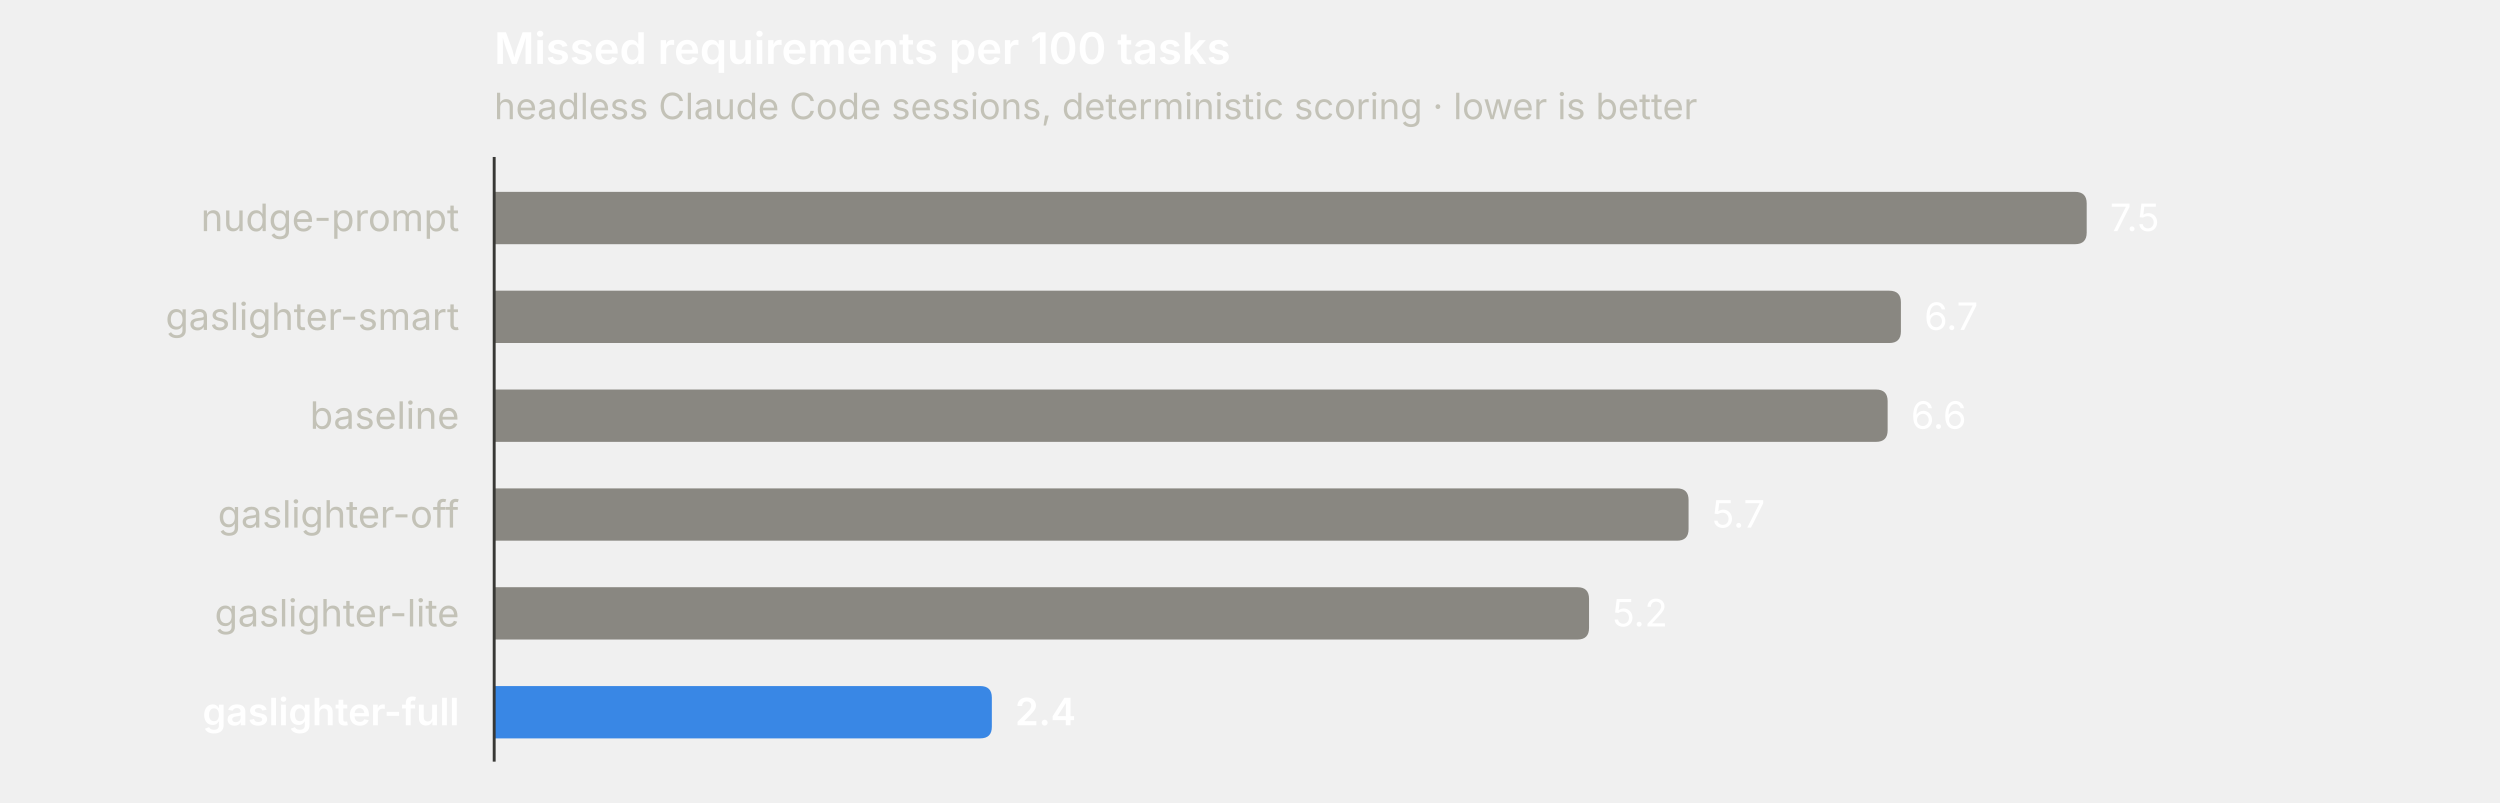
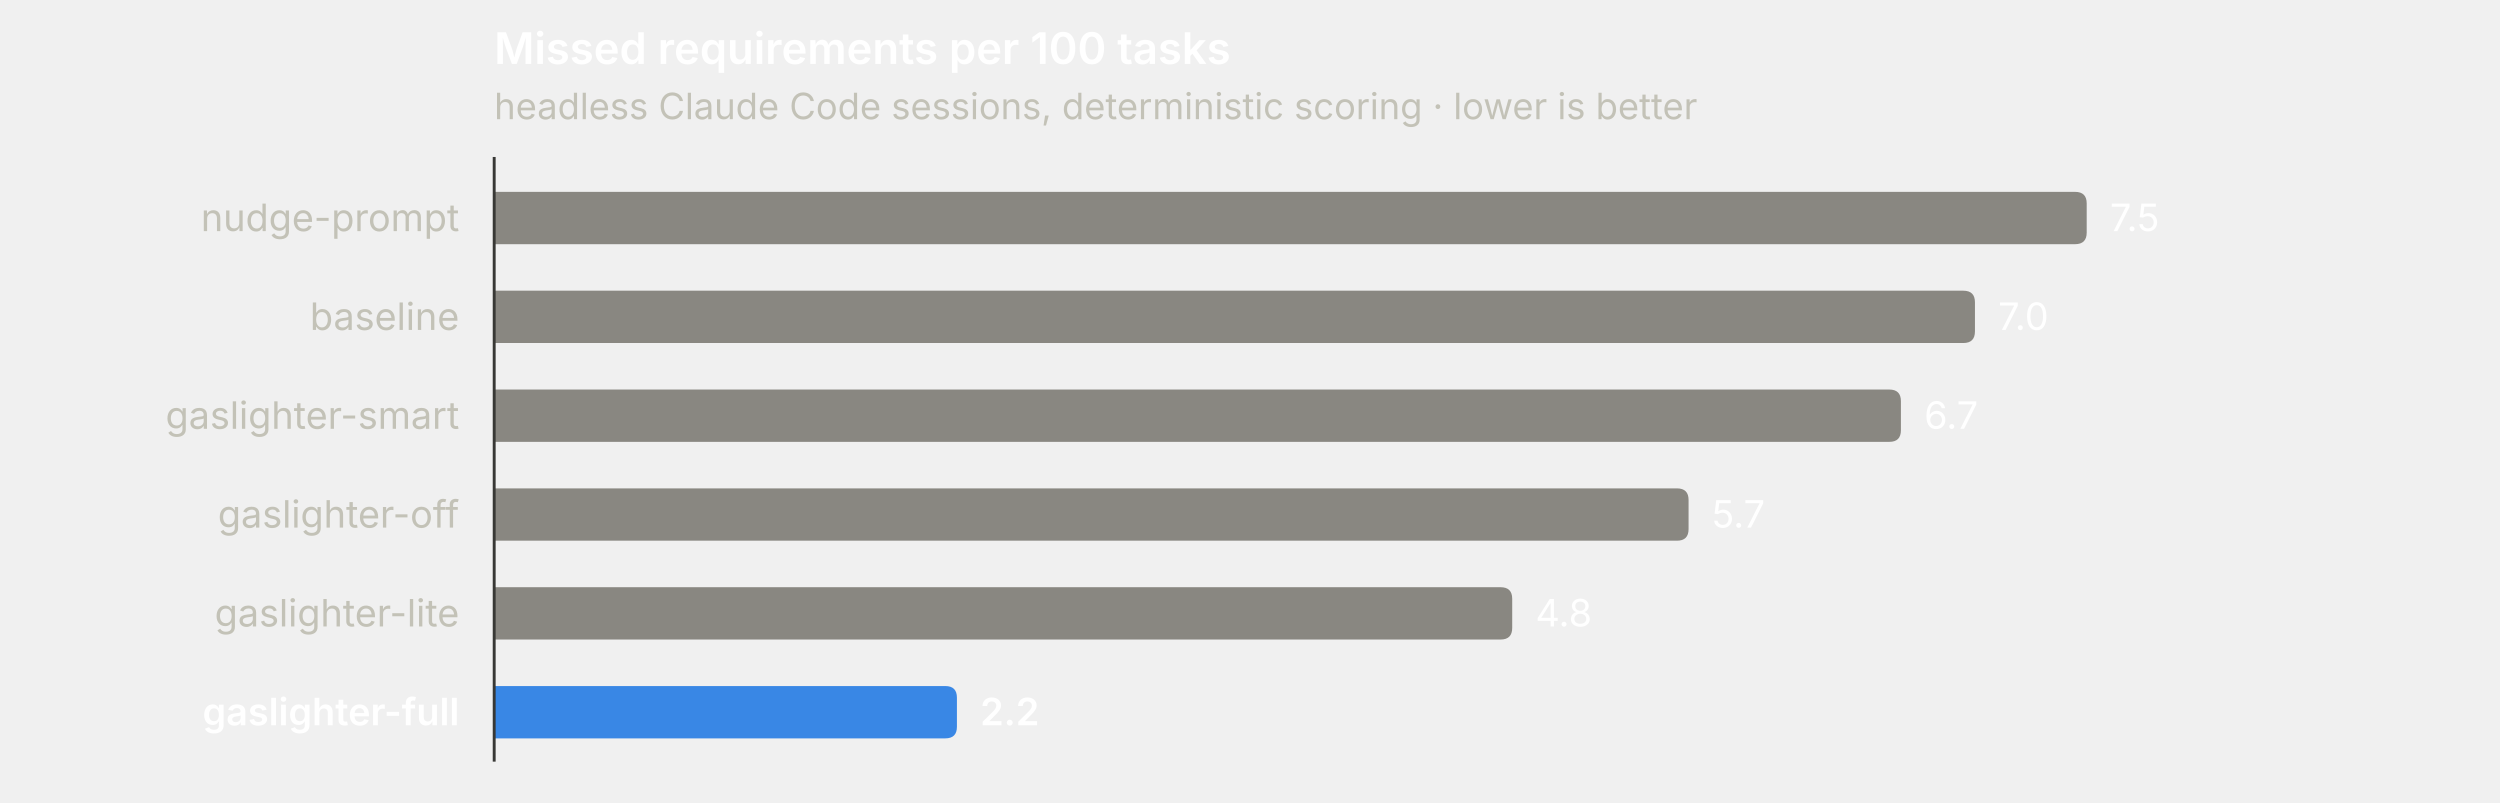
- <svg xmlns="http://www.w3.org/2000/svg" width="860" height="276" viewBox="0 0 860 276" role="img" aria-label="Missed requirements per 100 tasks by arm; gaslighter-full is lowest at 2.4">
+ <svg xmlns="http://www.w3.org/2000/svg" width="860" height="276" viewBox="0 0 860 276" role="img" aria-label="Missed requirements per 100 tasks by arm; gaslighter-full is lowest at 2.2">
  <text x="170" y="22" font-family="system-ui, -apple-system, &quot;Segoe UI&quot;, sans-serif" font-size="15" font-weight="600" fill="#ffffff">Missed requirements per 100 tasks</text>
  <text x="170" y="41" font-family="system-ui, -apple-system, &quot;Segoe UI&quot;, sans-serif" font-size="12.5" fill="#c3c2b7">headless Claude Code sessions, deterministic scoring · lower is better</text>
  <text x="158" y="79.5" text-anchor="end" font-family="system-ui, -apple-system, &quot;Segoe UI&quot;, sans-serif" font-size="13" fill="#c3c2b7">nudge-prompt</text>
  <path d="M170,66.0 H713.826 Q717.826,66.0 717.826,70.0 V80.0 Q717.826,84.0 713.826,84.0 H170 Z" fill="#898781" />
  <text x="725.826" y="79.5" font-family="system-ui, -apple-system, &quot;Segoe UI&quot;, sans-serif" font-size="13" fill="#ffffff">7.5</text>
-   <text x="158" y="113.5" text-anchor="end" font-family="system-ui, -apple-system, &quot;Segoe UI&quot;, sans-serif" font-size="13" fill="#c3c2b7">gaslighter-smart</text>
-   <path d="M170,100.0 H649.913 Q653.913,100.0 653.913,104.0 V114.0 Q653.913,118.0 649.913,118.0 H170 Z" fill="#898781" />
-   <text x="661.913" y="113.5" font-family="system-ui, -apple-system, &quot;Segoe UI&quot;, sans-serif" font-size="13" fill="#ffffff">6.7</text>
-   <text x="158" y="147.5" text-anchor="end" font-family="system-ui, -apple-system, &quot;Segoe UI&quot;, sans-serif" font-size="13" fill="#c3c2b7">baseline</text>
-   <path d="M170,134.0 H645.348 Q649.348,134.0 649.348,138.0 V148.0 Q649.348,152.0 645.348,152.0 H170 Z" fill="#898781" />
-   <text x="657.348" y="147.5" font-family="system-ui, -apple-system, &quot;Segoe UI&quot;, sans-serif" font-size="13" fill="#ffffff">6.6</text>
+   <text x="158" y="113.5" text-anchor="end" font-family="system-ui, -apple-system, &quot;Segoe UI&quot;, sans-serif" font-size="13" fill="#c3c2b7">baseline</text>
+   <path d="M170,100.0 H675.382 Q679.382,100.0 679.382,104.0 V114.0 Q679.382,118.0 675.382,118.0 H170 Z" fill="#898781" />
+   <text x="687.382" y="113.5" font-family="system-ui, -apple-system, &quot;Segoe UI&quot;, sans-serif" font-size="13" fill="#ffffff">7.0</text>
+   <text x="158" y="147.5" text-anchor="end" font-family="system-ui, -apple-system, &quot;Segoe UI&quot;, sans-serif" font-size="13" fill="#c3c2b7">gaslighter-smart</text>
+   <path d="M170,134.0 H649.913 Q653.913,134.0 653.913,138.0 V148.0 Q653.913,152.0 649.913,152.0 H170 Z" fill="#898781" />
+   <text x="661.913" y="147.5" font-family="system-ui, -apple-system, &quot;Segoe UI&quot;, sans-serif" font-size="13" fill="#ffffff">6.7</text>
  <text x="158" y="181.5" text-anchor="end" font-family="system-ui, -apple-system, &quot;Segoe UI&quot;, sans-serif" font-size="13" fill="#c3c2b7">gaslighter-off</text>
  <path d="M170,168.0 H576.87 Q580.87,168.0 580.87,172.0 V182.0 Q580.87,186.0 576.87,186.0 H170 Z" fill="#898781" />
  <text x="588.87" y="181.5" font-family="system-ui, -apple-system, &quot;Segoe UI&quot;, sans-serif" font-size="13" fill="#ffffff">5.7</text>
  <text x="158" y="215.5" text-anchor="end" font-family="system-ui, -apple-system, &quot;Segoe UI&quot;, sans-serif" font-size="13" fill="#c3c2b7">gaslighter-lite</text>
-   <path d="M170,202.0 H542.63 Q546.63,202.0 546.63,206.0 V216.0 Q546.63,220.0 542.63,220.0 H170 Z" fill="#898781" />
-   <text x="554.63" y="215.5" font-family="system-ui, -apple-system, &quot;Segoe UI&quot;, sans-serif" font-size="13" fill="#ffffff">5.2</text>
+   <path d="M170,202.0 H516.2 Q520.2,202.0 520.2,206.0 V216.0 Q520.2,220.0 516.2,220.0 H170 Z" fill="#898781" />
+   <text x="528.2" y="215.5" font-family="system-ui, -apple-system, &quot;Segoe UI&quot;, sans-serif" font-size="13" fill="#ffffff">4.8</text>
  <text x="158" y="249.5" text-anchor="end" font-family="system-ui, -apple-system, &quot;Segoe UI&quot;, sans-serif" font-size="13" font-weight="600" fill="#ffffff">gaslighter-full</text>
-   <path d="M170,236.0 H337.196 Q341.196,236.0 341.196,240.0 V250.0 Q341.196,254.0 337.196,254.0 H170 Z" fill="#3987e5" />
-   <text x="349.196" y="249.5" font-family="system-ui, -apple-system, &quot;Segoe UI&quot;, sans-serif" font-size="13" font-weight="600" fill="#ffffff">2.4</text>
+   <path d="M170,236.0 H325.182 Q329.182,236.0 329.182,240.0 V250.0 Q329.182,254.0 325.182,254.0 H170 Z" fill="#3987e5" />
+   <text x="337.182" y="249.5" font-family="system-ui, -apple-system, &quot;Segoe UI&quot;, sans-serif" font-size="13" font-weight="600" fill="#ffffff">2.2</text>
  <line x1="170" y1="54" x2="170" y2="262" stroke="#383835" stroke-width="1" />
</svg>
